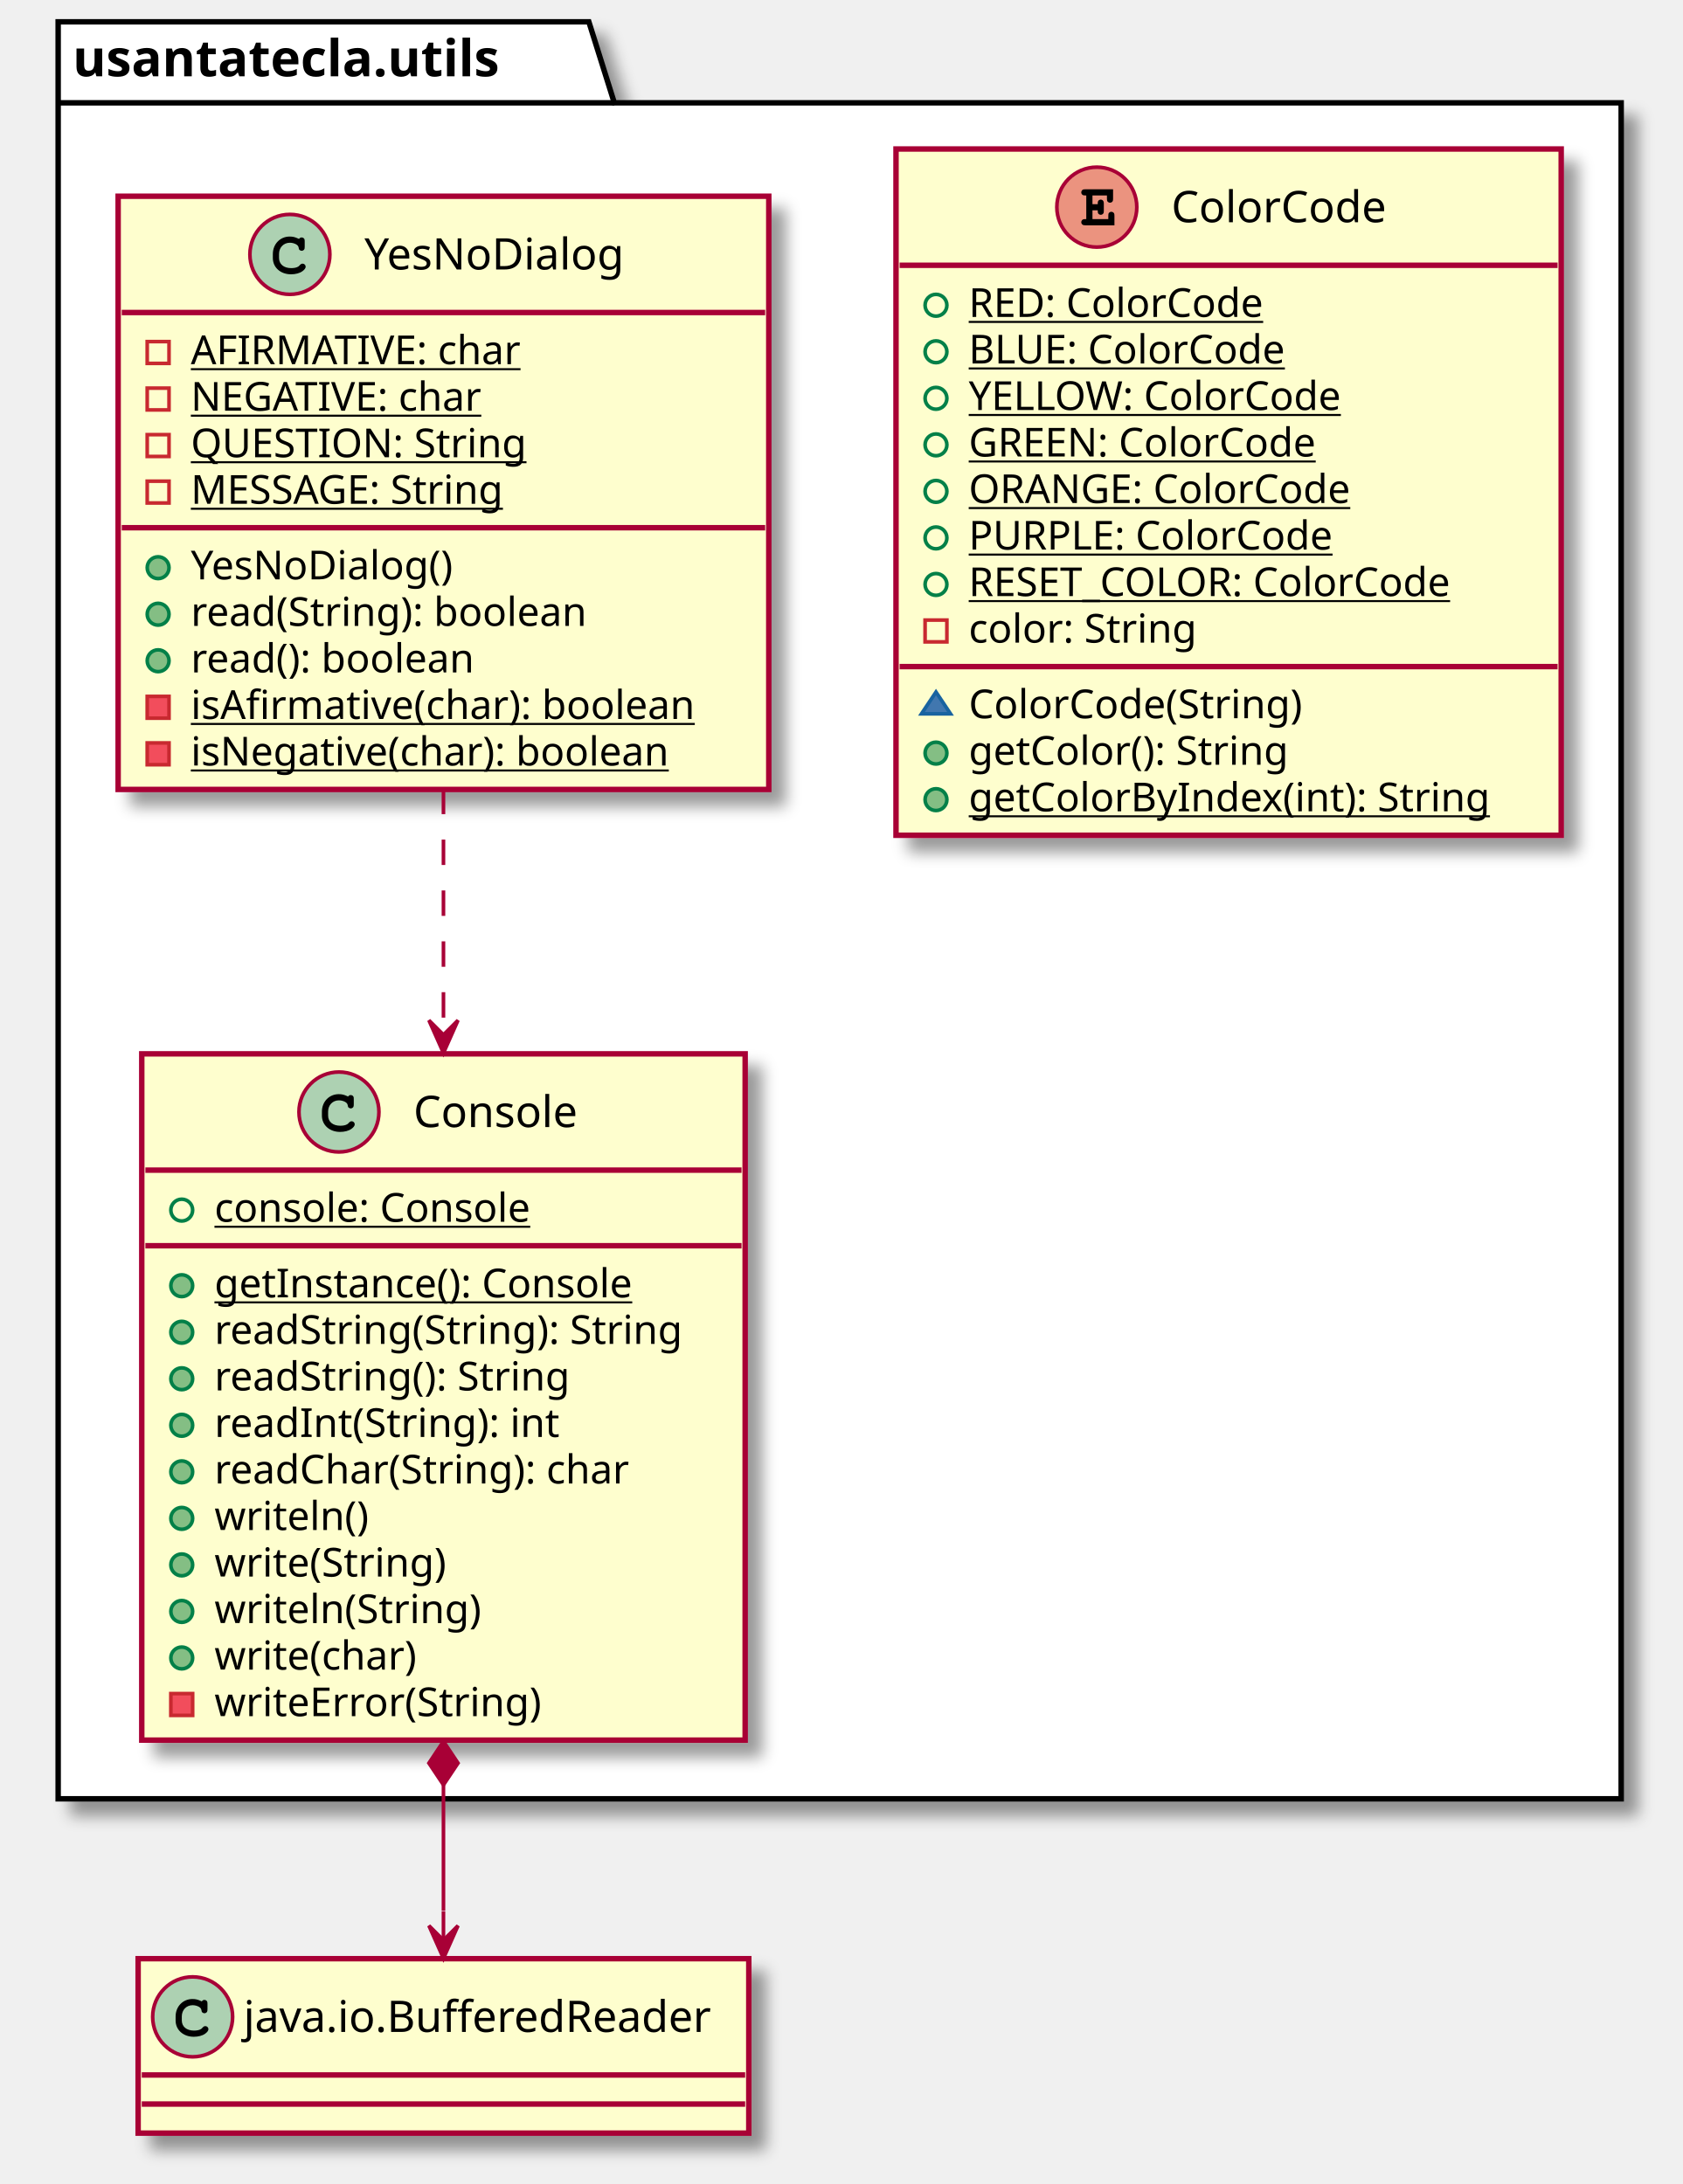
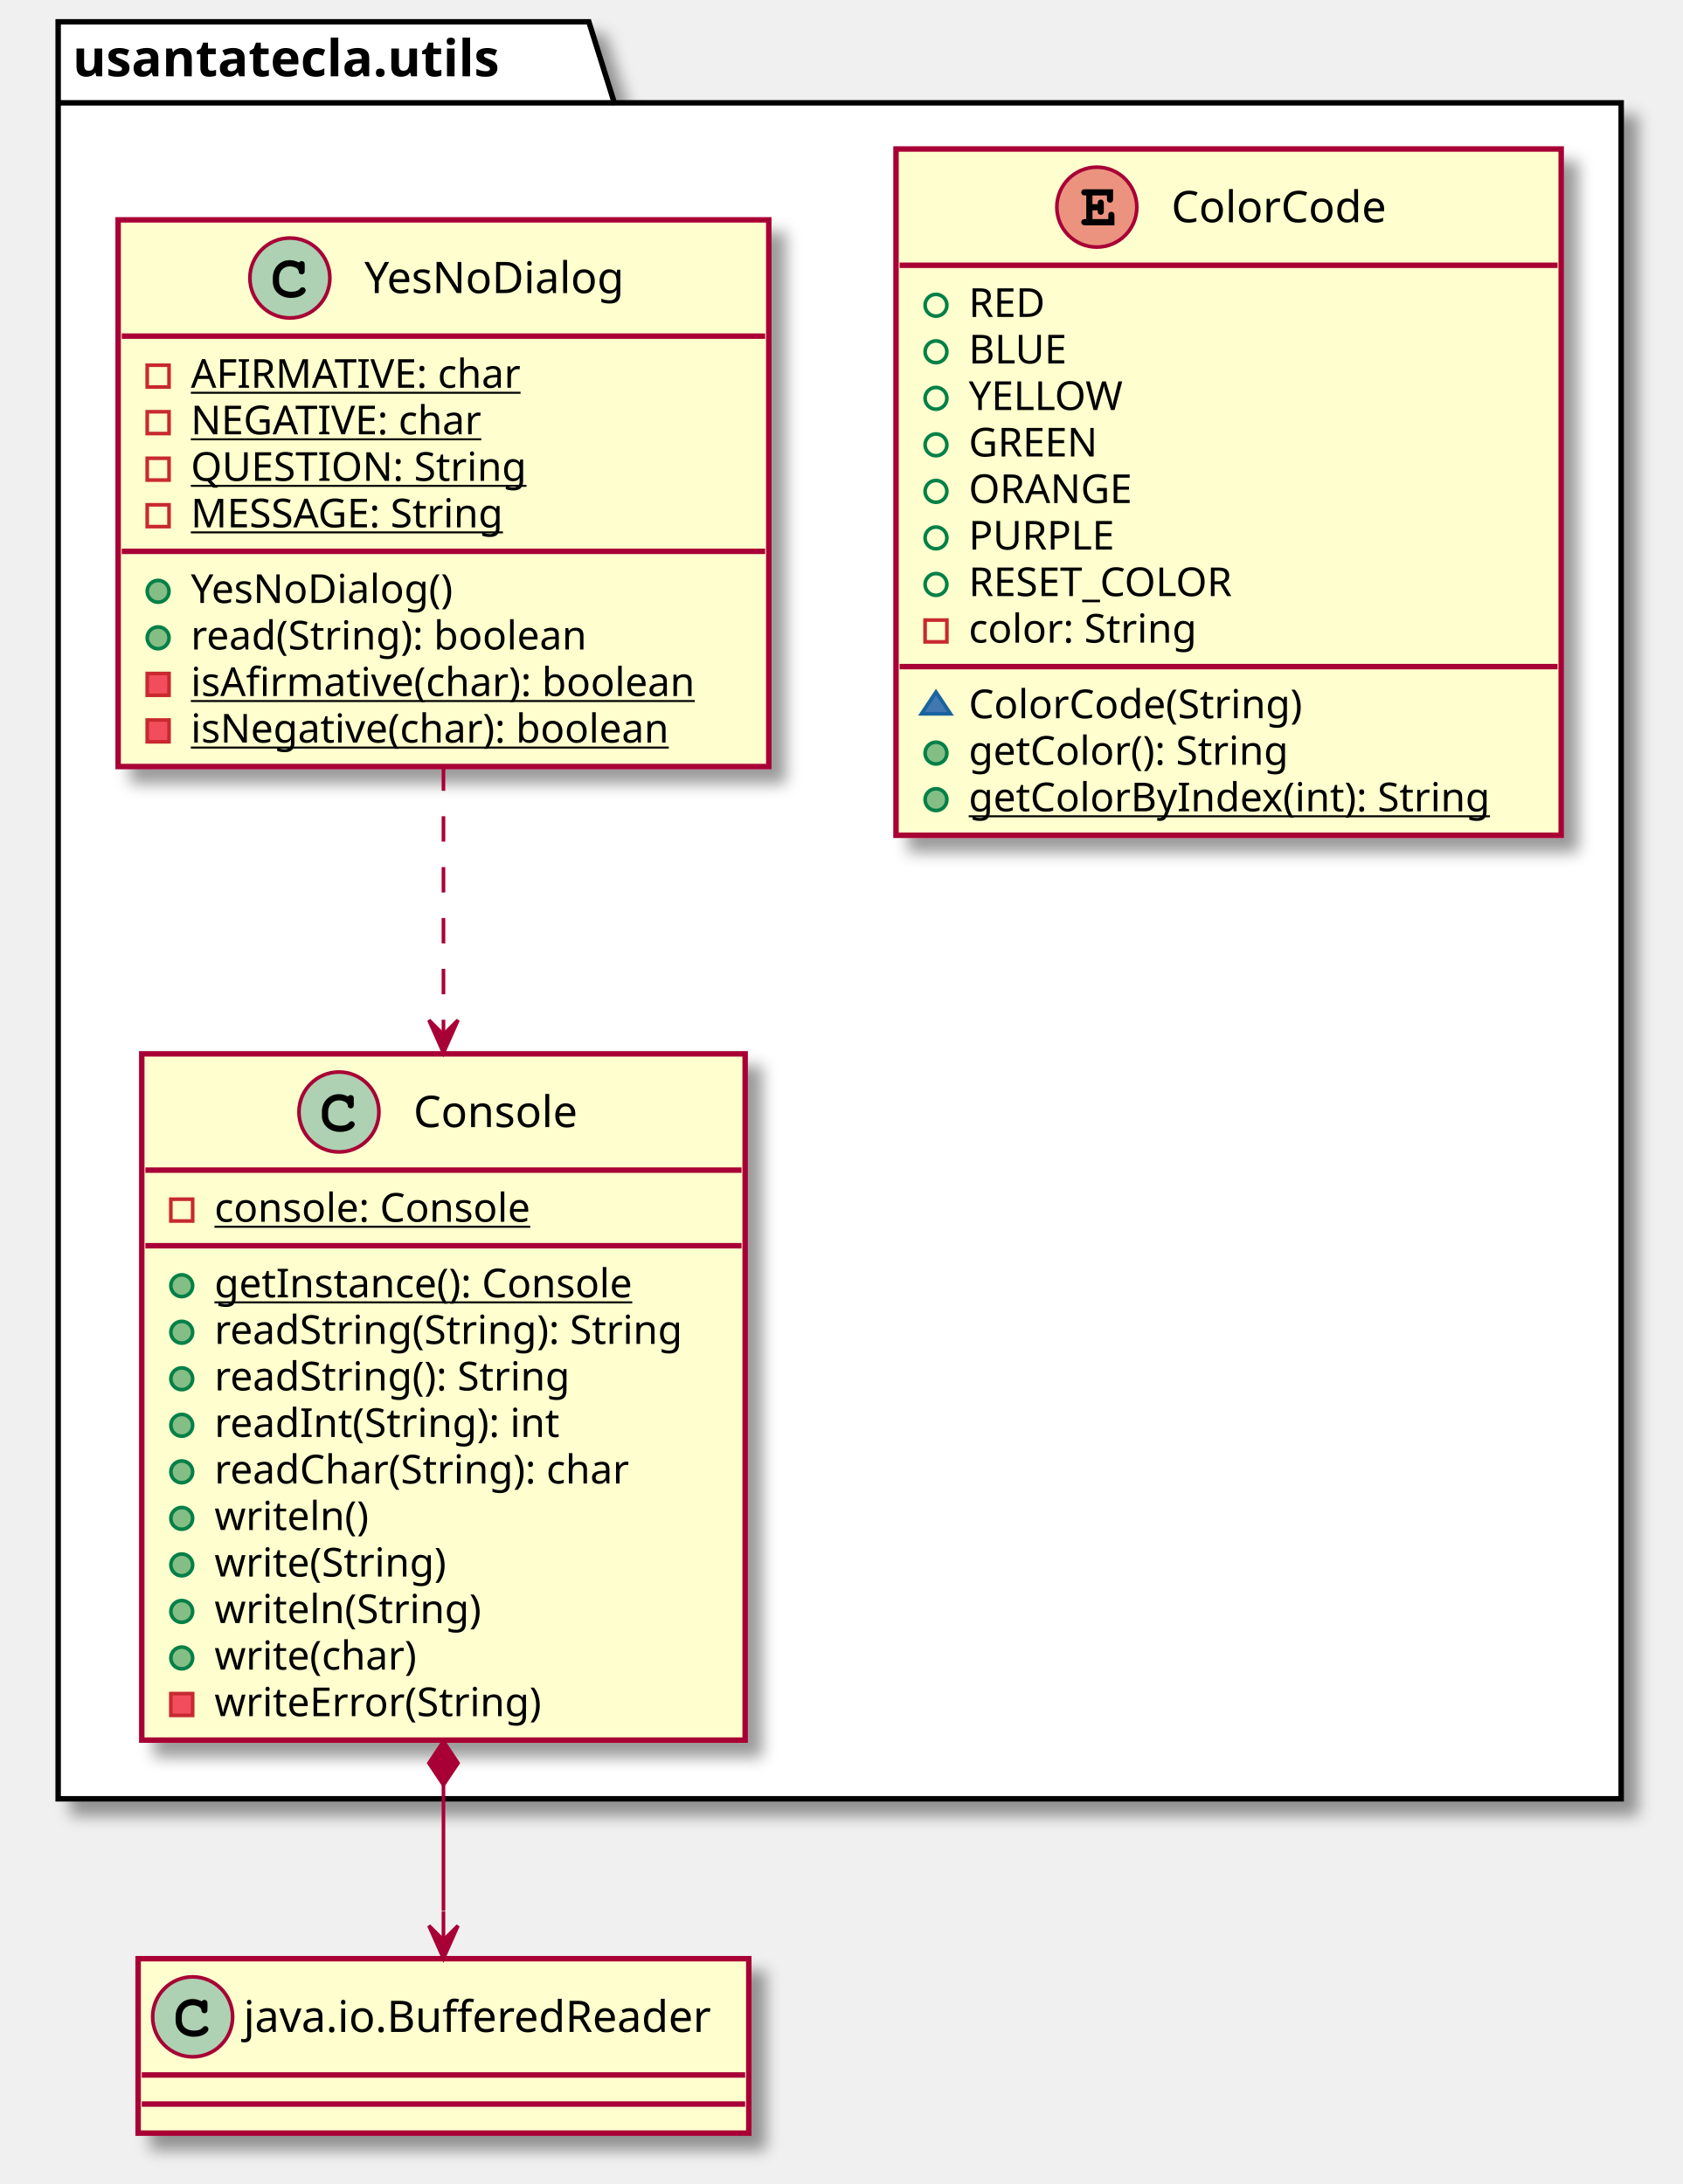
<svg xmlns="http://www.w3.org/2000/svg" contentScriptType="application/ecmascript" contentStyleType="text/css" height="601px" preserveAspectRatio="none" style="width:463px;height:601px;" version="1.1" viewBox="0 0 463 601" width="463px" zoomAndPan="magnify">
  <defs>
-     <filter height="300%" id="f1toj6pq6fle2z" width="300%" x="-1" y="-1">
+     <filter height="300%" id="fwbqe8dt2c6pj" width="300%" x="-1" y="-1">
      <feGaussianBlur result="blurOut" stdDeviation="2.0" />
      <feColorMatrix in="blurOut" result="blurOut2" type="matrix" values="0 0 0 0 0 0 0 0 0 0 0 0 0 0 0 0 0 0 .4 0" />
      <feOffset dx="4.0" dy="4.0" in="blurOut2" result="blurOut3" />
      <feBlend in="SourceGraphic" in2="blurOut3" mode="normal" />
    </filter>
  </defs>
  <g>
-     <polygon fill="#FFFFFF" filter="url(#f1toj6pq6fle2z)" points="16,6,162,6,169,28.297,446,28.297,446,495,16,495,16,6" style="stroke: #000000; stroke-width: 1.5;" />
+     <polygon fill="#FFFFFF" filter="url(#fwbqe8dt2c6pj)" points="16,6,162,6,169,28.297,446,28.297,446,495,16,495,16,6" style="stroke: #000000; stroke-width: 1.5;" />
    <line style="stroke: #000000; stroke-width: 1.5;" x1="16" x2="169" y1="28.297" y2="28.297" />
    <text fill="#000000" font-family="sans-serif" font-size="14" font-weight="bold" lengthAdjust="spacingAndGlyphs" textLength="140" x="20" y="20.995">usantatecla.utils</text>
-     <rect codeLine="1" fill="#FEFECE" filter="url(#f1toj6pq6fle2z)" height="188.852" id="usantatecla.utils.ColorCode" style="stroke: #A80036; stroke-width: 1.5;" width="183" x="246.5" y="41" />
+     <rect codeLine="3" fill="#FEFECE" filter="url(#fwbqe8dt2c6pj)" height="188.852" id="usantatecla.utils.ColorCode" style="stroke: #A80036; stroke-width: 1.5;" width="183" x="246.5" y="41" />
    <ellipse cx="301.75" cy="57" fill="#EB937F" rx="11" ry="11" style="stroke: #A80036; stroke-width: 1.0;" />
-     <path d="M300.547,57.875 L302,57.875 L302,57.984 C302,58.391 302.031,58.547 302.109,58.703 C302.266,58.953 302.547,59.109 302.844,59.109 C303.094,59.109 303.359,58.969 303.516,58.75 C303.641,58.594 303.672,58.438 303.672,57.984 L303.672,56.062 C303.672,55.906 303.672,55.859 303.656,55.703 C303.594,55.234 303.281,54.922 302.828,54.922 C302.578,54.922 302.312,55.062 302.141,55.281 C302.031,55.453 302,55.609 302,56.062 L302,56.188 L300.547,56.188 L300.547,53.781 L304.531,53.781 L304.531,54.641 C304.531,55.047 304.562,55.219 304.641,55.375 C304.812,55.625 305.094,55.781 305.375,55.781 C305.641,55.781 305.906,55.641 306.078,55.422 C306.188,55.25 306.219,55.109 306.219,54.641 L306.219,52.094 L298.594,52.094 C298.156,52.094 298.031,52.109 297.875,52.203 C297.625,52.359 297.469,52.656 297.469,52.938 C297.469,53.219 297.609,53.469 297.828,53.641 C297.984,53.75 298.172,53.781 298.594,53.781 L298.844,53.781 L298.844,60.297 L298.594,60.297 C298.188,60.297 298.031,60.312 297.875,60.422 C297.625,60.594 297.469,60.859 297.469,61.156 C297.469,61.422 297.609,61.672 297.828,61.828 C297.969,61.953 298.203,62 298.594,62 L306.594,62 L306.594,59.422 C306.594,58.984 306.562,58.844 306.484,58.688 C306.312,58.438 306.031,58.281 305.75,58.281 C305.484,58.281 305.219,58.391 305.047,58.641 C304.938,58.797 304.906,58.938 304.906,59.422 L304.906,60.297 L300.547,60.297 L300.547,57.875 Z " />
+     <path d="M300.547,57.875 L302,57.875 L302,57.984 C302,58.391 302.031,58.547 302.109,58.703 C302.266,58.953 302.547,59.109 302.844,59.109 C303.094,59.109 303.359,58.969 303.516,58.75 C303.641,58.594 303.672,58.438 303.672,57.984 L303.672,56.062 C303.672,55.906 303.672,55.859 303.656,55.703 C303.594,55.234 303.281,54.922 302.828,54.922 C302.578,54.922 302.312,55.062 302.141,55.281 C302.031,55.453 302,55.609 302,56.062 L302,56.188 L300.547,56.188 L300.547,53.781 L304.531,53.781 L304.531,54.641 C304.531,55.047 304.562,55.219 304.641,55.375 C304.812,55.625 305.094,55.781 305.375,55.781 C305.641,55.781 305.906,55.641 306.078,55.422 C306.188,55.25 306.219,55.109 306.219,54.641 L306.219,52.094 L298.594,52.094 C298.156,52.094 298.031,52.109 297.875,52.203 C297.625,52.359 297.469,52.656 297.469,52.938 C297.469,53.219 297.609,53.469 297.828,53.641 C297.984,53.75 298.172,53.781 298.594,53.781 L298.844,53.781 L298.844,60.297 L298.594,60.297 C298.188,60.297 298.031,60.312 297.875,60.422 C297.625,60.594 297.469,60.859 297.469,61.156 C297.469,61.422 297.609,61.672 297.828,61.828 C297.969,61.953 298.203,62 298.594,62 L306.594,62 L306.594,59.422 C306.594,58.984 306.562,58.844 306.484,58.688 C306.312,58.438 306.031,58.281 305.75,58.281 C305.484,58.281 305.219,58.391 305.047,58.641 C304.938,58.797 304.906,58.938 304.906,59.422 L304.906,60.297 L300.547,60.297 L300.547,57.875 Z " fill="#000000" />
    <text fill="#000000" font-family="sans-serif" font-size="12" lengthAdjust="spacingAndGlyphs" textLength="64" x="322.25" y="61.154">ColorCode</text>
    <line style="stroke: #A80036; stroke-width: 1.5;" x1="247.5" x2="428.5" y1="73" y2="73" />
    <ellipse cx="257.5" cy="84" fill="none" rx="3" ry="3" style="stroke: #038048; stroke-width: 1.0;" />
-     <text fill="#000000" font-family="sans-serif" font-size="11" lengthAdjust="spacingAndGlyphs" text-decoration="underline" textLength="89" x="266.5" y="87.21">RED: ColorCode</text>
+     <text fill="#000000" font-family="sans-serif" font-size="11" lengthAdjust="spacingAndGlyphs" textLength="23" x="266.5" y="87.21">RED</text>
    <ellipse cx="257.5" cy="96.805" fill="none" rx="3" ry="3" style="stroke: #038048; stroke-width: 1.0;" />
-     <text fill="#000000" font-family="sans-serif" font-size="11" lengthAdjust="spacingAndGlyphs" text-decoration="underline" textLength="95" x="266.5" y="100.015">BLUE: ColorCode</text>
+     <text fill="#000000" font-family="sans-serif" font-size="11" lengthAdjust="spacingAndGlyphs" textLength="29" x="266.5" y="100.015">BLUE</text>
    <ellipse cx="257.5" cy="109.609" fill="none" rx="3" ry="3" style="stroke: #038048; stroke-width: 1.0;" />
-     <text fill="#000000" font-family="sans-serif" font-size="11" lengthAdjust="spacingAndGlyphs" text-decoration="underline" textLength="112" x="266.5" y="112.82">YELLOW: ColorCode</text>
+     <text fill="#000000" font-family="sans-serif" font-size="11" lengthAdjust="spacingAndGlyphs" textLength="46" x="266.5" y="112.82">YELLOW</text>
    <ellipse cx="257.5" cy="122.414" fill="none" rx="3" ry="3" style="stroke: #038048; stroke-width: 1.0;" />
-     <text fill="#000000" font-family="sans-serif" font-size="11" lengthAdjust="spacingAndGlyphs" text-decoration="underline" textLength="104" x="266.5" y="125.624">GREEN: ColorCode</text>
+     <text fill="#000000" font-family="sans-serif" font-size="11" lengthAdjust="spacingAndGlyphs" textLength="38" x="266.5" y="125.624">GREEN</text>
    <ellipse cx="257.5" cy="135.219" fill="none" rx="3" ry="3" style="stroke: #038048; stroke-width: 1.0;" />
-     <text fill="#000000" font-family="sans-serif" font-size="11" lengthAdjust="spacingAndGlyphs" text-decoration="underline" textLength="114" x="266.5" y="138.429">ORANGE: ColorCode</text>
+     <text fill="#000000" font-family="sans-serif" font-size="11" lengthAdjust="spacingAndGlyphs" textLength="48" x="266.5" y="138.429">ORANGE</text>
    <ellipse cx="257.5" cy="148.023" fill="none" rx="3" ry="3" style="stroke: #038048; stroke-width: 1.0;" />
-     <text fill="#000000" font-family="sans-serif" font-size="11" lengthAdjust="spacingAndGlyphs" text-decoration="underline" textLength="106" x="266.5" y="151.234">PURPLE: ColorCode</text>
+     <text fill="#000000" font-family="sans-serif" font-size="11" lengthAdjust="spacingAndGlyphs" textLength="40" x="266.5" y="151.234">PURPLE</text>
    <ellipse cx="257.5" cy="160.828" fill="none" rx="3" ry="3" style="stroke: #038048; stroke-width: 1.0;" />
-     <text fill="#000000" font-family="sans-serif" font-size="11" lengthAdjust="spacingAndGlyphs" text-decoration="underline" textLength="147" x="266.5" y="164.039">RESET_COLOR: ColorCode</text>
+     <text fill="#000000" font-family="sans-serif" font-size="11" lengthAdjust="spacingAndGlyphs" textLength="81" x="266.5" y="164.039">RESET_COLOR</text>
    <rect fill="none" height="6" style="stroke: #C82930; stroke-width: 1.0;" width="6" x="254.5" y="170.633" />
    <text fill="#000000" font-family="sans-serif" font-size="11" lengthAdjust="spacingAndGlyphs" textLength="67" x="266.5" y="176.843">color: String</text>
    <line style="stroke: #A80036; stroke-width: 1.5;" x1="247.5" x2="428.5" y1="183.438" y2="183.438" />
    <polygon fill="#4177AF" points="257.5,190.438,253.5,196.438,261.5,196.438" style="stroke: #1963A0; stroke-width: 1.0;" />
    <text fill="#000000" font-family="sans-serif" font-size="11" lengthAdjust="spacingAndGlyphs" textLength="100" x="266.5" y="197.648">ColorCode(String)</text>
    <ellipse cx="257.5" cy="207.242" fill="#84BE84" rx="3" ry="3" style="stroke: #038048; stroke-width: 1.0;" />
    <text fill="#000000" font-family="sans-serif" font-size="11" lengthAdjust="spacingAndGlyphs" textLength="96" x="266.5" y="210.453">getColor(): String</text>
    <ellipse cx="257.5" cy="220.047" fill="#84BE84" rx="3" ry="3" style="stroke: #038048; stroke-width: 1.0;" />
    <text fill="#000000" font-family="sans-serif" font-size="11" lengthAdjust="spacingAndGlyphs" text-decoration="underline" textLength="157" x="266.5" y="223.257">getColorByIndex(int): String</text>
-     <rect codeLine="15" fill="#FEFECE" filter="url(#f1toj6pq6fle2z)" height="188.852" id="usantatecla.utils.Console" style="stroke: #A80036; stroke-width: 1.5;" width="166" x="39" y="290" />
+     <rect codeLine="17" fill="#FEFECE" filter="url(#fwbqe8dt2c6pj)" height="188.852" id="usantatecla.utils.Console" style="stroke: #A80036; stroke-width: 1.5;" width="166" x="39" y="290" />
    <ellipse cx="93.25" cy="306" fill="#ADD1B2" rx="11" ry="11" style="stroke: #A80036; stroke-width: 1.0;" />
-     <path d="M95.594,301.672 C94.656,301.234 94.062,301.094 93.188,301.094 C90.562,301.094 88.562,303.172 88.562,305.891 L88.562,307.016 C88.562,309.594 90.672,311.484 93.562,311.484 C94.781,311.484 95.938,311.188 96.688,310.641 C97.266,310.234 97.594,309.781 97.594,309.391 C97.594,308.938 97.203,308.547 96.734,308.547 C96.516,308.547 96.312,308.625 96.125,308.812 C95.672,309.297 95.672,309.297 95.484,309.391 C95.062,309.656 94.375,309.781 93.609,309.781 C91.562,309.781 90.266,308.688 90.266,306.984 L90.266,305.891 C90.266,304.109 91.516,302.797 93.25,302.797 C93.828,302.797 94.438,302.953 94.906,303.203 C95.391,303.484 95.562,303.703 95.656,304.109 C95.719,304.516 95.75,304.641 95.891,304.766 C96.031,304.906 96.266,305.016 96.484,305.016 C96.75,305.016 97.016,304.875 97.188,304.656 C97.297,304.5 97.328,304.312 97.328,303.891 L97.328,302.469 C97.328,302.031 97.312,301.906 97.219,301.75 C97.062,301.484 96.781,301.344 96.484,301.344 C96.188,301.344 95.984,301.438 95.766,301.75 L95.594,301.672 Z " />
+     <path d="M95.594,301.672 C94.656,301.234 94.062,301.094 93.188,301.094 C90.562,301.094 88.562,303.172 88.562,305.891 L88.562,307.016 C88.562,309.594 90.672,311.484 93.562,311.484 C94.781,311.484 95.938,311.188 96.688,310.641 C97.266,310.234 97.594,309.781 97.594,309.391 C97.594,308.938 97.203,308.547 96.734,308.547 C96.516,308.547 96.312,308.625 96.125,308.812 C95.672,309.297 95.672,309.297 95.484,309.391 C95.062,309.656 94.375,309.781 93.609,309.781 C91.562,309.781 90.266,308.688 90.266,306.984 L90.266,305.891 C90.266,304.109 91.516,302.797 93.25,302.797 C93.828,302.797 94.438,302.953 94.906,303.203 C95.391,303.484 95.562,303.703 95.656,304.109 C95.719,304.516 95.75,304.641 95.891,304.766 C96.031,304.906 96.266,305.016 96.484,305.016 C96.75,305.016 97.016,304.875 97.188,304.656 C97.297,304.5 97.328,304.312 97.328,303.891 L97.328,302.469 C97.328,302.031 97.312,301.906 97.219,301.75 C97.062,301.484 96.781,301.344 96.484,301.344 C96.188,301.344 95.984,301.438 95.766,301.75 L95.594,301.672 Z " fill="#000000" />
    <text fill="#000000" font-family="sans-serif" font-size="12" lengthAdjust="spacingAndGlyphs" textLength="49" x="113.75" y="310.154">Console</text>
    <line style="stroke: #A80036; stroke-width: 1.5;" x1="40" x2="204" y1="322" y2="322" />
-     <ellipse cx="50" cy="333" fill="none" rx="3" ry="3" style="stroke: #038048; stroke-width: 1.0;" />
+     <rect fill="none" height="6" style="stroke: #C82930; stroke-width: 1.0;" width="6" x="47" y="330" />
    <text fill="#000000" font-family="sans-serif" font-size="11" lengthAdjust="spacingAndGlyphs" text-decoration="underline" textLength="97" x="59" y="336.21">console: Console</text>
    <line style="stroke: #A80036; stroke-width: 1.5;" x1="40" x2="204" y1="342.805" y2="342.805" />
    <ellipse cx="50" cy="353.805" fill="#84BE84" rx="3" ry="3" style="stroke: #038048; stroke-width: 1.0;" />
    <text fill="#000000" font-family="sans-serif" font-size="11" lengthAdjust="spacingAndGlyphs" text-decoration="underline" textLength="128" x="59" y="357.015">getInstance(): Console</text>
    <ellipse cx="50" cy="366.609" fill="#84BE84" rx="3" ry="3" style="stroke: #038048; stroke-width: 1.0;" />
    <text fill="#000000" font-family="sans-serif" font-size="11" lengthAdjust="spacingAndGlyphs" textLength="140" x="59" y="369.82">readString(String): String</text>
    <ellipse cx="50" cy="379.414" fill="#84BE84" rx="3" ry="3" style="stroke: #038048; stroke-width: 1.0;" />
    <text fill="#000000" font-family="sans-serif" font-size="11" lengthAdjust="spacingAndGlyphs" textLength="107" x="59" y="382.625">readString(): String</text>
    <ellipse cx="50" cy="392.219" fill="#84BE84" rx="3" ry="3" style="stroke: #038048; stroke-width: 1.0;" />
    <text fill="#000000" font-family="sans-serif" font-size="11" lengthAdjust="spacingAndGlyphs" textLength="102" x="59" y="395.429">readInt(String): int</text>
    <ellipse cx="50" cy="405.023" fill="#84BE84" rx="3" ry="3" style="stroke: #038048; stroke-width: 1.0;" />
    <text fill="#000000" font-family="sans-serif" font-size="11" lengthAdjust="spacingAndGlyphs" textLength="124" x="59" y="408.234">readChar(String): char</text>
    <ellipse cx="50" cy="417.828" fill="#84BE84" rx="3" ry="3" style="stroke: #038048; stroke-width: 1.0;" />
    <text fill="#000000" font-family="sans-serif" font-size="11" lengthAdjust="spacingAndGlyphs" textLength="46" x="59" y="421.039">writeln()</text>
    <ellipse cx="50" cy="430.633" fill="#84BE84" rx="3" ry="3" style="stroke: #038048; stroke-width: 1.0;" />
    <text fill="#000000" font-family="sans-serif" font-size="11" lengthAdjust="spacingAndGlyphs" textLength="69" x="59" y="433.843">write(String)</text>
    <ellipse cx="50" cy="443.438" fill="#84BE84" rx="3" ry="3" style="stroke: #038048; stroke-width: 1.0;" />
    <text fill="#000000" font-family="sans-serif" font-size="11" lengthAdjust="spacingAndGlyphs" textLength="79" x="59" y="446.648">writeln(String)</text>
    <ellipse cx="50" cy="456.242" fill="#84BE84" rx="3" ry="3" style="stroke: #038048; stroke-width: 1.0;" />
    <text fill="#000000" font-family="sans-serif" font-size="11" lengthAdjust="spacingAndGlyphs" textLength="60" x="59" y="459.453">write(char)</text>
    <rect fill="#F24D5C" height="6" style="stroke: #C82930; stroke-width: 1.0;" width="6" x="47" y="466.047" />
    <text fill="#000000" font-family="sans-serif" font-size="11" lengthAdjust="spacingAndGlyphs" textLength="95" x="59" y="472.257">writeError(String)</text>
-     <rect codeLine="35" fill="#FEFECE" filter="url(#f1toj6pq6fle2z)" height="163.242" id="usantatecla.utils.YesNoDialog" style="stroke: #A80036; stroke-width: 1.5;" width="179" x="32.5" y="54" />
-     <ellipse cx="79.75" cy="70" fill="#ADD1B2" rx="11" ry="11" style="stroke: #A80036; stroke-width: 1.0;" />
-     <path d="M82.094,65.672 C81.156,65.234 80.562,65.094 79.688,65.094 C77.062,65.094 75.062,67.172 75.062,69.891 L75.062,71.016 C75.062,73.594 77.172,75.484 80.062,75.484 C81.281,75.484 82.438,75.188 83.188,74.641 C83.766,74.234 84.094,73.781 84.094,73.391 C84.094,72.938 83.703,72.547 83.234,72.547 C83.016,72.547 82.812,72.625 82.625,72.812 C82.172,73.297 82.172,73.297 81.984,73.391 C81.562,73.656 80.875,73.781 80.109,73.781 C78.062,73.781 76.766,72.688 76.766,70.984 L76.766,69.891 C76.766,68.109 78.016,66.797 79.75,66.797 C80.328,66.797 80.938,66.953 81.406,67.203 C81.891,67.484 82.062,67.703 82.156,68.109 C82.219,68.516 82.25,68.641 82.391,68.766 C82.531,68.906 82.766,69.016 82.984,69.016 C83.25,69.016 83.516,68.875 83.688,68.656 C83.797,68.5 83.828,68.312 83.828,67.891 L83.828,66.469 C83.828,66.031 83.812,65.906 83.719,65.75 C83.562,65.484 83.281,65.344 82.984,65.344 C82.688,65.344 82.484,65.438 82.266,65.75 L82.094,65.672 Z " />
-     <text fill="#000000" font-family="sans-serif" font-size="12" lengthAdjust="spacingAndGlyphs" textLength="76" x="100.25" y="74.154">YesNoDialog</text>
-     <line style="stroke: #A80036; stroke-width: 1.5;" x1="33.5" x2="210.5" y1="86" y2="86" />
-     <rect fill="none" height="6" style="stroke: #C82930; stroke-width: 1.0;" width="6" x="40.5" y="94" />
-     <text fill="#000000" font-family="sans-serif" font-size="11" lengthAdjust="spacingAndGlyphs" text-decoration="underline" textLength="97" x="52.5" y="100.21">AFIRMATIVE: char</text>
-     <rect fill="none" height="6" style="stroke: #C82930; stroke-width: 1.0;" width="6" x="40.5" y="106.805" />
-     <text fill="#000000" font-family="sans-serif" font-size="11" lengthAdjust="spacingAndGlyphs" text-decoration="underline" textLength="88" x="52.5" y="113.015">NEGATIVE: char</text>
-     <rect fill="none" height="6" style="stroke: #C82930; stroke-width: 1.0;" width="6" x="40.5" y="119.609" />
-     <text fill="#000000" font-family="sans-serif" font-size="11" lengthAdjust="spacingAndGlyphs" text-decoration="underline" textLength="99" x="52.5" y="125.82">QUESTION: String</text>
-     <rect fill="none" height="6" style="stroke: #C82930; stroke-width: 1.0;" width="6" x="40.5" y="132.414" />
-     <text fill="#000000" font-family="sans-serif" font-size="11" lengthAdjust="spacingAndGlyphs" text-decoration="underline" textLength="96" x="52.5" y="138.625">MESSAGE: String</text>
-     <line style="stroke: #A80036; stroke-width: 1.5;" x1="33.5" x2="210.5" y1="145.219" y2="145.219" />
-     <ellipse cx="43.5" cy="156.219" fill="#84BE84" rx="3" ry="3" style="stroke: #038048; stroke-width: 1.0;" />
-     <text fill="#000000" font-family="sans-serif" font-size="11" lengthAdjust="spacingAndGlyphs" textLength="80" x="52.5" y="159.429">YesNoDialog()</text>
-     <ellipse cx="43.5" cy="169.023" fill="#84BE84" rx="3" ry="3" style="stroke: #038048; stroke-width: 1.0;" />
-     <text fill="#000000" font-family="sans-serif" font-size="11" lengthAdjust="spacingAndGlyphs" textLength="120" x="52.5" y="172.234">read(String): boolean</text>
-     <ellipse cx="43.5" cy="181.828" fill="#84BE84" rx="3" ry="3" style="stroke: #038048; stroke-width: 1.0;" />
-     <text fill="#000000" font-family="sans-serif" font-size="11" lengthAdjust="spacingAndGlyphs" textLength="87" x="52.5" y="185.039">read(): boolean</text>
-     <rect fill="#F24D5C" height="6" style="stroke: #C82930; stroke-width: 1.0;" width="6" x="40.5" y="191.633" />
-     <text fill="#000000" font-family="sans-serif" font-size="11" lengthAdjust="spacingAndGlyphs" text-decoration="underline" textLength="153" x="52.5" y="197.843">isAfirmative(char): boolean</text>
-     <rect fill="#F24D5C" height="6" style="stroke: #C82930; stroke-width: 1.0;" width="6" x="40.5" y="204.438" />
-     <text fill="#000000" font-family="sans-serif" font-size="11" lengthAdjust="spacingAndGlyphs" text-decoration="underline" textLength="146" x="52.5" y="210.648">isNegative(char): boolean</text>
-     <rect codeLine="29" fill="#FEFECE" filter="url(#f1toj6pq6fle2z)" height="48" id="BufferedReader" style="stroke: #A80036; stroke-width: 1.5;" width="168" x="38" y="539" />
+     <rect codeLine="32" fill="#FEFECE" filter="url(#fwbqe8dt2c6pj)" height="150.438" id="usantatecla.utils.YesNoDialog" style="stroke: #A80036; stroke-width: 1.5;" width="179" x="32.5" y="60.5" />
+     <ellipse cx="79.75" cy="76.5" fill="#ADD1B2" rx="11" ry="11" style="stroke: #A80036; stroke-width: 1.0;" />
+     <path d="M82.094,72.172 C81.156,71.734 80.562,71.594 79.688,71.594 C77.062,71.594 75.062,73.672 75.062,76.391 L75.062,77.516 C75.062,80.094 77.172,81.984 80.062,81.984 C81.281,81.984 82.438,81.688 83.188,81.141 C83.766,80.734 84.094,80.281 84.094,79.891 C84.094,79.438 83.703,79.047 83.234,79.047 C83.016,79.047 82.812,79.125 82.625,79.312 C82.172,79.797 82.172,79.797 81.984,79.891 C81.562,80.156 80.875,80.281 80.109,80.281 C78.062,80.281 76.766,79.188 76.766,77.484 L76.766,76.391 C76.766,74.609 78.016,73.297 79.75,73.297 C80.328,73.297 80.938,73.453 81.406,73.703 C81.891,73.984 82.062,74.203 82.156,74.609 C82.219,75.016 82.25,75.141 82.391,75.266 C82.531,75.406 82.766,75.516 82.984,75.516 C83.25,75.516 83.516,75.375 83.688,75.156 C83.797,75 83.828,74.812 83.828,74.391 L83.828,72.969 C83.828,72.531 83.812,72.406 83.719,72.25 C83.562,71.984 83.281,71.844 82.984,71.844 C82.688,71.844 82.484,71.938 82.266,72.25 L82.094,72.172 Z " fill="#000000" />
+     <text fill="#000000" font-family="sans-serif" font-size="12" lengthAdjust="spacingAndGlyphs" textLength="76" x="100.25" y="80.654">YesNoDialog</text>
+     <line style="stroke: #A80036; stroke-width: 1.5;" x1="33.5" x2="210.5" y1="92.5" y2="92.5" />
+     <rect fill="none" height="6" style="stroke: #C82930; stroke-width: 1.0;" width="6" x="40.5" y="100.5" />
+     <text fill="#000000" font-family="sans-serif" font-size="11" lengthAdjust="spacingAndGlyphs" text-decoration="underline" textLength="97" x="52.5" y="106.71">AFIRMATIVE: char</text>
+     <rect fill="none" height="6" style="stroke: #C82930; stroke-width: 1.0;" width="6" x="40.5" y="113.305" />
+     <text fill="#000000" font-family="sans-serif" font-size="11" lengthAdjust="spacingAndGlyphs" text-decoration="underline" textLength="88" x="52.5" y="119.515">NEGATIVE: char</text>
+     <rect fill="none" height="6" style="stroke: #C82930; stroke-width: 1.0;" width="6" x="40.5" y="126.109" />
+     <text fill="#000000" font-family="sans-serif" font-size="11" lengthAdjust="spacingAndGlyphs" text-decoration="underline" textLength="99" x="52.5" y="132.32">QUESTION: String</text>
+     <rect fill="none" height="6" style="stroke: #C82930; stroke-width: 1.0;" width="6" x="40.5" y="138.914" />
+     <text fill="#000000" font-family="sans-serif" font-size="11" lengthAdjust="spacingAndGlyphs" text-decoration="underline" textLength="96" x="52.5" y="145.125">MESSAGE: String</text>
+     <line style="stroke: #A80036; stroke-width: 1.5;" x1="33.5" x2="210.5" y1="151.719" y2="151.719" />
+     <ellipse cx="43.5" cy="162.719" fill="#84BE84" rx="3" ry="3" style="stroke: #038048; stroke-width: 1.0;" />
+     <text fill="#000000" font-family="sans-serif" font-size="11" lengthAdjust="spacingAndGlyphs" textLength="80" x="52.5" y="165.929">YesNoDialog()</text>
+     <ellipse cx="43.5" cy="175.523" fill="#84BE84" rx="3" ry="3" style="stroke: #038048; stroke-width: 1.0;" />
+     <text fill="#000000" font-family="sans-serif" font-size="11" lengthAdjust="spacingAndGlyphs" textLength="120" x="52.5" y="178.734">read(String): boolean</text>
+     <rect fill="#F24D5C" height="6" style="stroke: #C82930; stroke-width: 1.0;" width="6" x="40.5" y="185.328" />
+     <text fill="#000000" font-family="sans-serif" font-size="11" lengthAdjust="spacingAndGlyphs" text-decoration="underline" textLength="153" x="52.5" y="191.539">isAfirmative(char): boolean</text>
+     <rect fill="#F24D5C" height="6" style="stroke: #C82930; stroke-width: 1.0;" width="6" x="40.5" y="198.133" />
+     <text fill="#000000" font-family="sans-serif" font-size="11" lengthAdjust="spacingAndGlyphs" text-decoration="underline" textLength="146" x="52.5" y="204.343">isNegative(char): boolean</text>
+     <rect codeLine="1" fill="#FEFECE" filter="url(#fwbqe8dt2c6pj)" height="48" id="BufferedReader" style="stroke: #A80036; stroke-width: 1.5;" width="168" x="38" y="539" />
    <ellipse cx="53" cy="555" fill="#ADD1B2" rx="11" ry="11" style="stroke: #A80036; stroke-width: 1.0;" />
-     <path d="M55.344,550.672 C54.406,550.234 53.812,550.094 52.938,550.094 C50.312,550.094 48.312,552.172 48.312,554.891 L48.312,556.016 C48.312,558.594 50.422,560.484 53.312,560.484 C54.531,560.484 55.688,560.188 56.438,559.641 C57.016,559.234 57.344,558.781 57.344,558.391 C57.344,557.938 56.953,557.547 56.484,557.547 C56.266,557.547 56.062,557.625 55.875,557.812 C55.422,558.297 55.422,558.297 55.234,558.391 C54.812,558.656 54.125,558.781 53.359,558.781 C51.312,558.781 50.016,557.688 50.016,555.984 L50.016,554.891 C50.016,553.109 51.266,551.797 53,551.797 C53.578,551.797 54.188,551.953 54.656,552.203 C55.141,552.484 55.312,552.703 55.406,553.109 C55.469,553.516 55.5,553.641 55.641,553.766 C55.781,553.906 56.016,554.016 56.234,554.016 C56.5,554.016 56.766,553.875 56.938,553.656 C57.047,553.5 57.078,553.312 57.078,552.891 L57.078,551.469 C57.078,551.031 57.062,550.906 56.969,550.75 C56.812,550.484 56.531,550.344 56.234,550.344 C55.938,550.344 55.734,550.438 55.516,550.75 L55.344,550.672 Z " />
+     <path d="M55.344,550.672 C54.406,550.234 53.812,550.094 52.938,550.094 C50.312,550.094 48.312,552.172 48.312,554.891 L48.312,556.016 C48.312,558.594 50.422,560.484 53.312,560.484 C54.531,560.484 55.688,560.188 56.438,559.641 C57.016,559.234 57.344,558.781 57.344,558.391 C57.344,557.938 56.953,557.547 56.484,557.547 C56.266,557.547 56.062,557.625 55.875,557.812 C55.422,558.297 55.422,558.297 55.234,558.391 C54.812,558.656 54.125,558.781 53.359,558.781 C51.312,558.781 50.016,557.688 50.016,555.984 L50.016,554.891 C50.016,553.109 51.266,551.797 53,551.797 C53.578,551.797 54.188,551.953 54.656,552.203 C55.141,552.484 55.312,552.703 55.406,553.109 C55.469,553.516 55.5,553.641 55.641,553.766 C55.781,553.906 56.016,554.016 56.234,554.016 C56.5,554.016 56.766,553.875 56.938,553.656 C57.047,553.5 57.078,553.312 57.078,552.891 L57.078,551.469 C57.078,551.031 57.062,550.906 56.969,550.75 C56.812,550.484 56.531,550.344 56.234,550.344 C55.938,550.344 55.734,550.438 55.516,550.75 L55.344,550.672 Z " fill="#000000" />
    <text fill="#000000" font-family="sans-serif" font-size="12" lengthAdjust="spacingAndGlyphs" textLength="136" x="67" y="559.154">java.io.BufferedReader</text>
    <line style="stroke: #A80036; stroke-width: 1.5;" x1="39" x2="205" y1="571" y2="571" />
    <line style="stroke: #A80036; stroke-width: 1.5;" x1="39" x2="205" y1="579" y2="579" />
-     <path codeLine="31" d="M122,491.176 C122,491.176 122,515.719 122,525.752 " fill="none" id="usantatecla.utils.Console-BufferedReader" style="stroke: #A80036; stroke-width: 1.0;" />
+     <path codeLine="30" d="M122,491.176 C122,491.176 122,515.719 122,525.752 " fill="none" id="usantatecla.utils.Console-BufferedReader" style="stroke: #A80036; stroke-width: 1.0;" />
    <polygon fill="#A80036" points="122,538.912,126,529.912,122,533.912,118,529.912,122,538.912" style="stroke: #A80036; stroke-width: 1.0;" />
    <line style="stroke: #A80036; stroke-width: 1.0;" x1="122" x2="122" y1="533.912" y2="525.912" />
    <polygon fill="#A80036" points="122,479.176,118,485.176,122,491.176,126,485.176,122,479.176" style="stroke: #A80036; stroke-width: 1.0;" />
-     <path codeLine="46" d="M122,217.035 C122,238.631 122,262.228 122,284.69 " fill="none" id="usantatecla.utils.YesNoDialog-to-usantatecla.utils.Console" style="stroke: #A80036; stroke-width: 1.0; stroke-dasharray: 7.0,7.0;" />
-     <polygon fill="#A80036" points="122,289.766,126,280.766,122,284.766,118,280.766,122,289.766" style="stroke: #A80036; stroke-width: 1.0;" />
+     <path codeLine="42" d="M122,210.608 C122,233.824 122,259.829 122,284.478 " fill="none" id="usantatecla.utils.YesNoDialog-to-usantatecla.utils.Console" style="stroke: #A80036; stroke-width: 1.0; stroke-dasharray: 7.0,7.0;" />
+     <polygon fill="#A80036" points="122,289.715,126,280.715,122,284.715,118,280.715,122,289.715" style="stroke: #A80036; stroke-width: 1.0;" />
  </g>
</svg>
